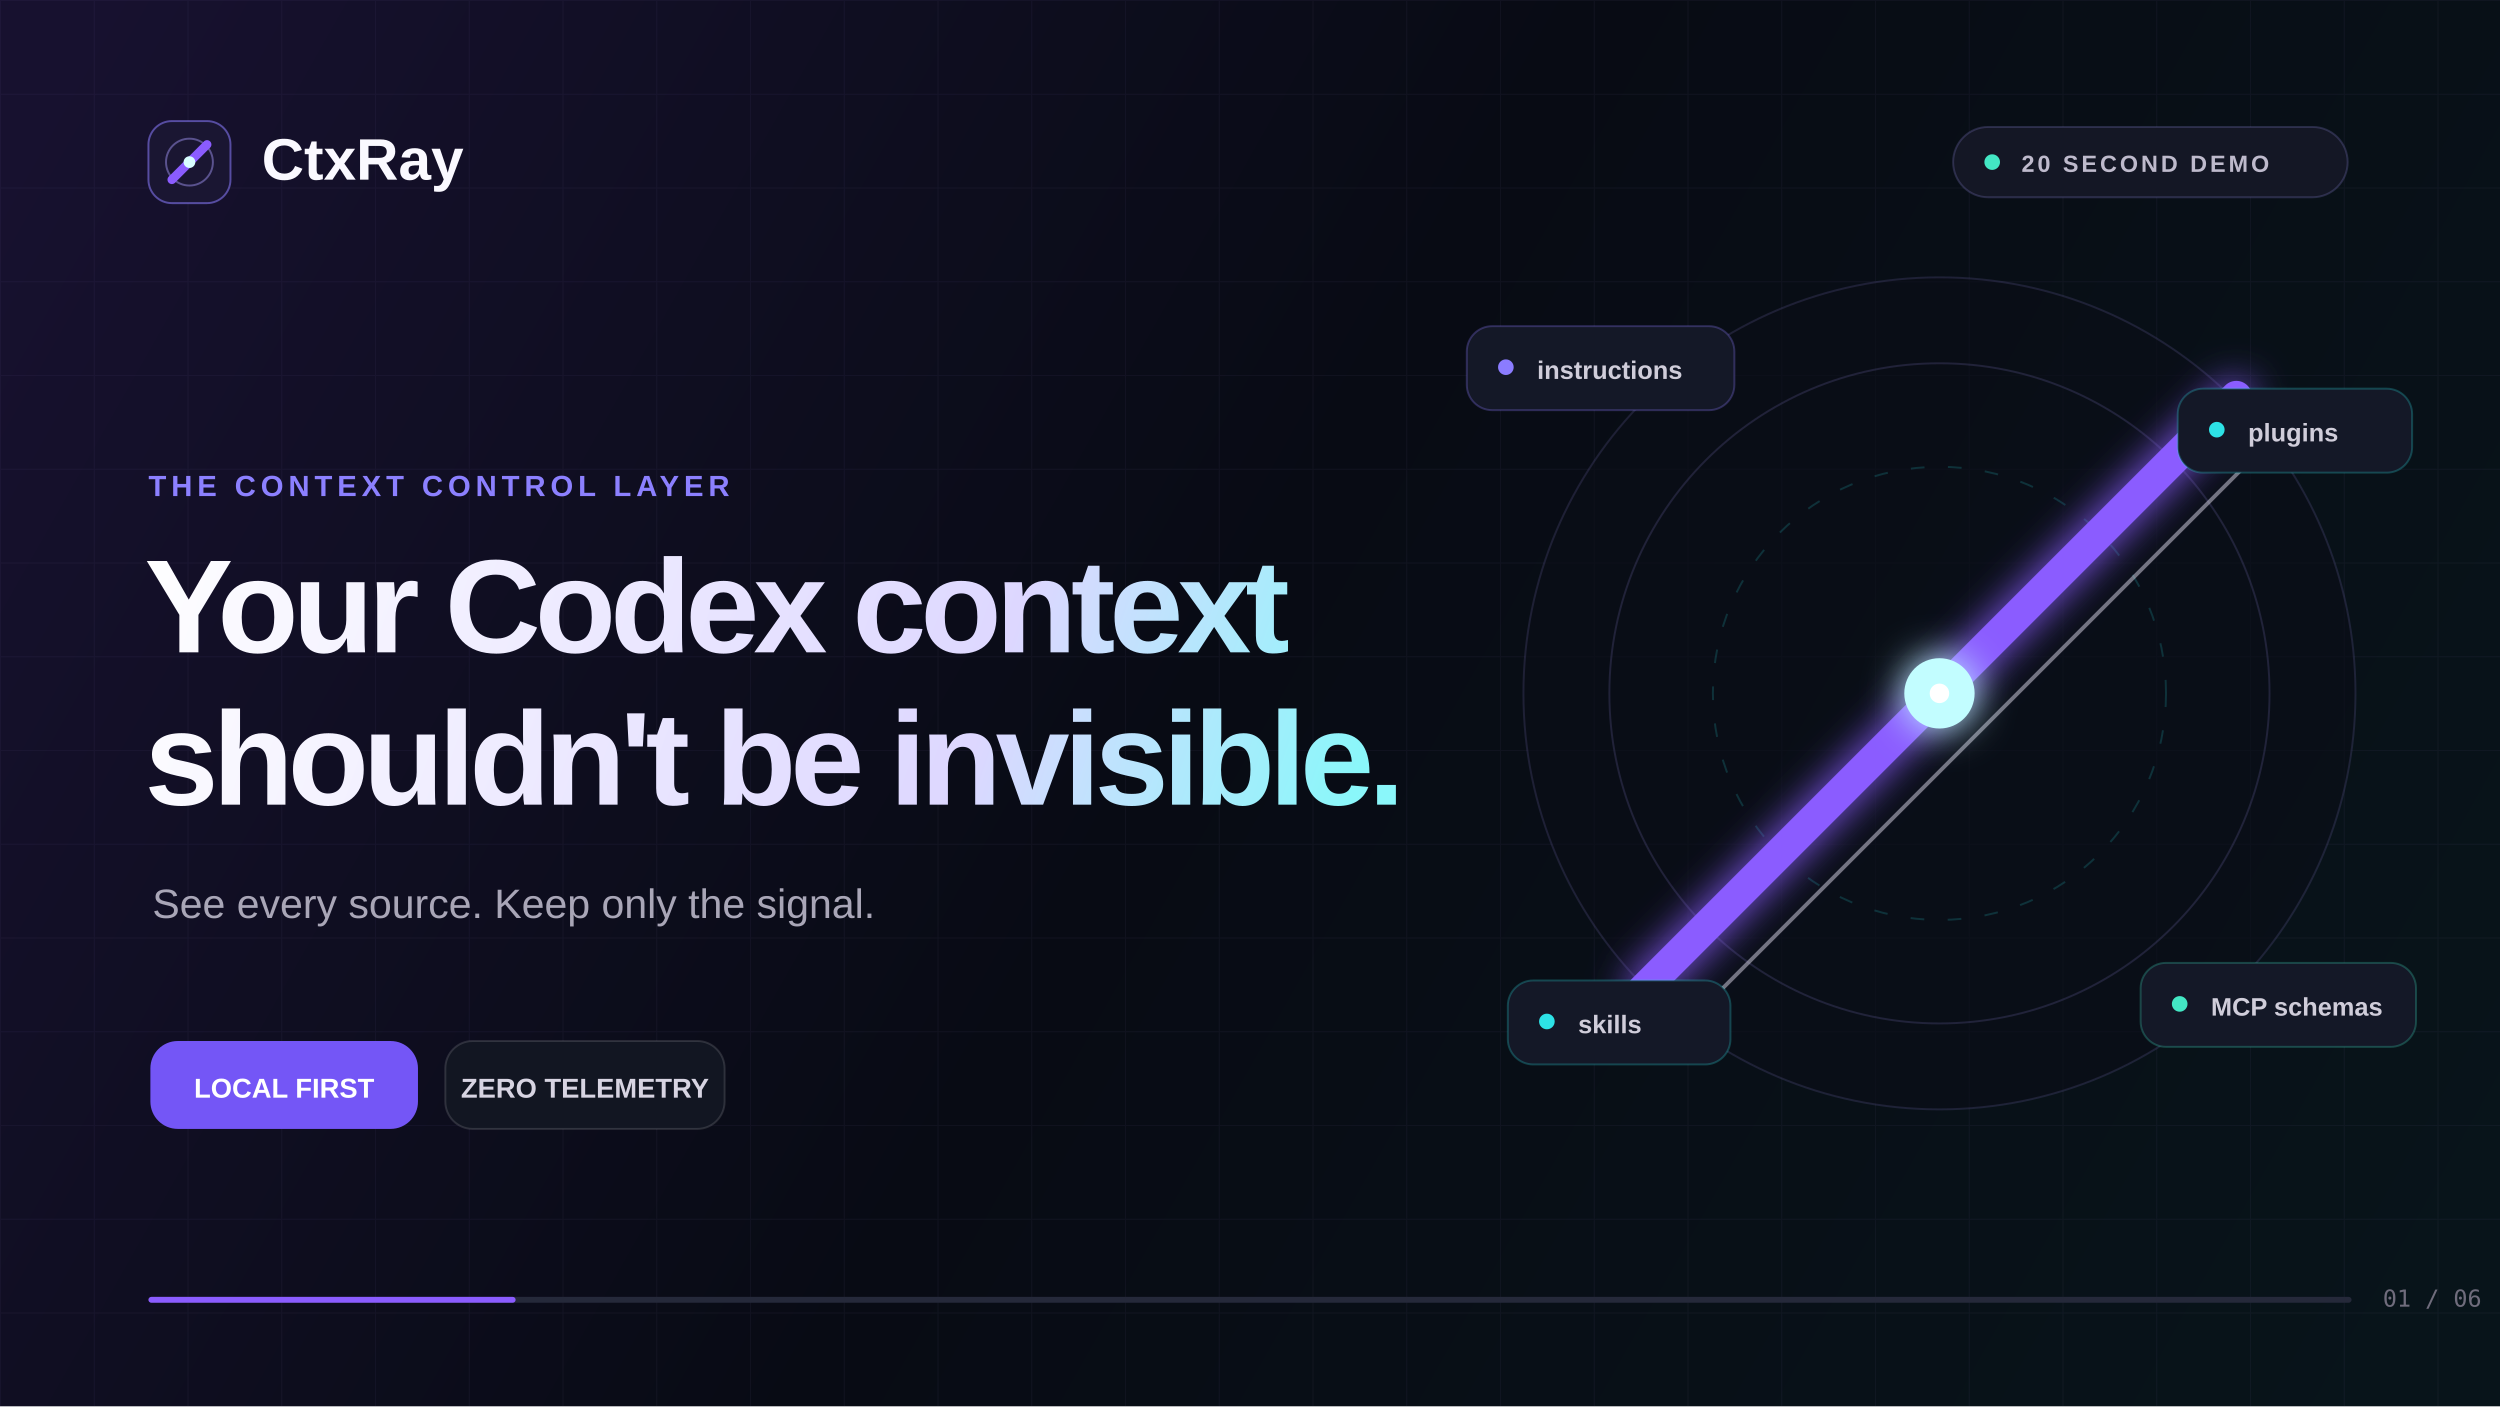
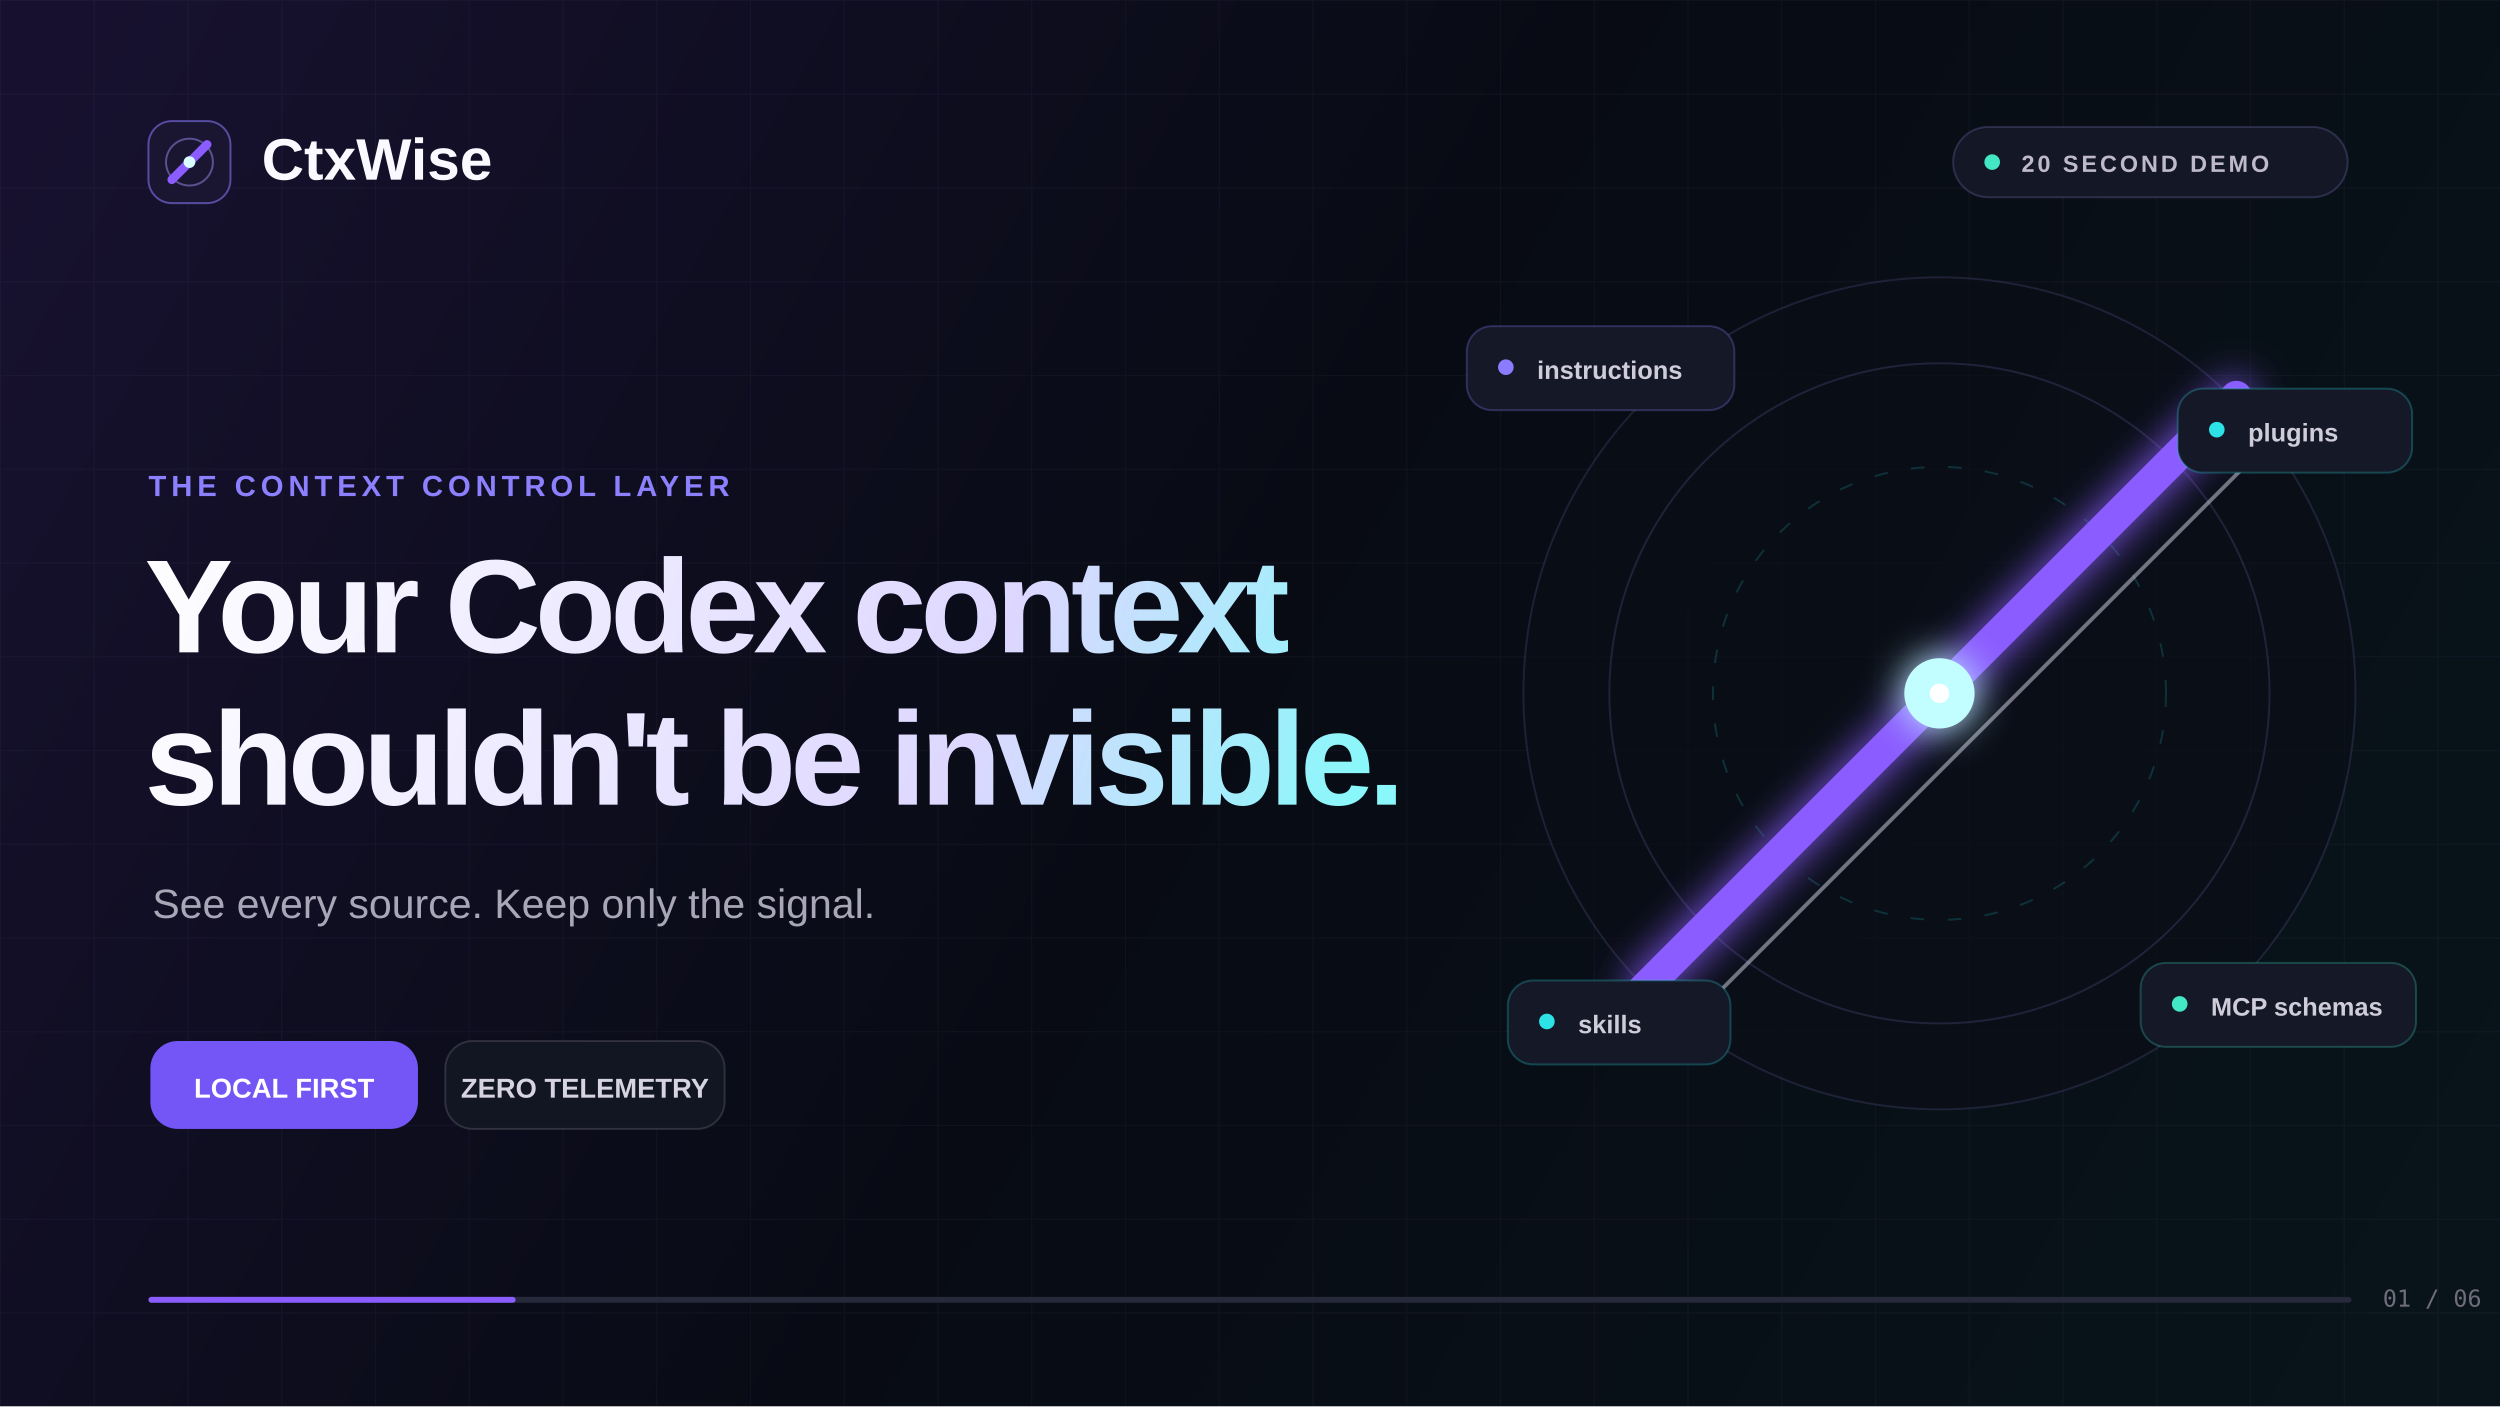
<svg xmlns="http://www.w3.org/2000/svg" width="1280" height="720" viewBox="0 0 1280 720">
  <defs>
    <linearGradient id="bg" x1="40" y1="20" x2="1240" y2="700" gradientUnits="userSpaceOnUse">
      <stop stop-color="#17112F" />
      <stop offset=".48" stop-color="#080B14" />
      <stop offset="1" stop-color="#08141A" />
    </linearGradient>
    <radialGradient id="orb" cx="0" cy="0" r="1" gradientTransform="translate(965 355) rotate(90) scale(360)">
      <stop stop-color="#7450FF" stop-opacity=".35" />
      <stop offset="1" stop-color="#7450FF" stop-opacity="0" />
    </radialGradient>
    <linearGradient id="ray" x1="826" y1="520" x2="1088" y2="258" gradientUnits="userSpaceOnUse">
      <stop stop-color="#8B5CFF" />
      <stop offset="1" stop-color="#2DE2E6" />
    </linearGradient>
    <linearGradient id="copy" x1="80" y1="230" x2="680" y2="440" gradientUnits="userSpaceOnUse">
      <stop stop-color="#FFFFFF" />
      <stop offset=".7" stop-color="#DDD7FF" />
      <stop offset="1" stop-color="#8AF7FA" />
    </linearGradient>
    <pattern id="grid" width="48" height="48" patternUnits="userSpaceOnUse">
      <path d="M48 0H0V48" fill="none" stroke="#B6ADFF" stroke-opacity=".045" />
    </pattern>
    <filter id="glow" x="-100%" y="-100%" width="300%" height="300%">
      <feGaussianBlur stdDeviation="10" result="b" />
      <feMerge>
        <feMergeNode in="b" />
        <feMergeNode in="SourceGraphic" />
      </feMerge>
    </filter>
  </defs>
  <rect width="1280" height="720" fill="url(#bg)" />
  <rect width="1280" height="720" fill="url(#grid)" />
  <rect width="1280" height="720" fill="url(#orb)" />
  <g font-family="Segoe UI, Arial, sans-serif">
    <g transform="translate(76 62)">
      <rect width="42" height="42" rx="12" fill="#1A1632" stroke="#8B7CFF" stroke-opacity=".55" />
      <circle cx="21" cy="21" r="12" fill="none" stroke="#A99BFF" stroke-opacity=".45" />
      <path d="M12 30 30 12" stroke="url(#ray)" stroke-width="4.5" stroke-linecap="round" />
      <circle cx="21" cy="21" r="3" fill="#D8FEFF" />
-       <text x="58" y="30" fill="#FAF9FF" font-size="30" font-weight="730">CtxRay</text>
+       <text x="58" y="30" fill="#FAF9FF" font-size="30" font-weight="730">CtxWise</text>
    </g>
    <g transform="translate(1000 65)">
      <rect width="202" height="36" rx="18" fill="#141725" stroke="#A99BFF" stroke-opacity=".2" />
      <circle cx="20" cy="18" r="4" fill="#43E7C4" />
      <text x="35" y="23" fill="#BEBACC" font-size="12" font-weight="650" letter-spacing="1.5">20 SECOND DEMO</text>
    </g>
    <text x="76" y="254" fill="#8C80FF" font-size="15" font-weight="700" letter-spacing="2.5">THE CONTEXT CONTROL LAYER</text>
    <text x="74" y="334" fill="url(#copy)" font-size="68" font-weight="760" letter-spacing="-3">Your Codex context</text>
    <text x="74" y="412" fill="url(#copy)" font-size="68" font-weight="760" letter-spacing="-3">shouldn't be invisible.</text>
    <text x="78" y="470" fill="#A9A6B7" font-size="21">See every source. Keep only the signal.</text>
    <g transform="translate(77 533)">
      <rect width="137" height="45" rx="14" fill="#7456F6" />
      <text x="68.5" y="29" text-anchor="middle" fill="#FFFFFF" font-size="14" font-weight="700">LOCAL FIRST</text>
      <rect x="151" width="143" height="45" rx="14" fill="#121622" stroke="#FFFFFF" stroke-opacity=".13" />
      <text x="222.5" y="29" text-anchor="middle" fill="#D7D4E2" font-size="14" font-weight="650">ZERO TELEMETRY</text>
    </g>
  </g>
  <g transform="translate(748 110)">
    <circle cx="245" cy="245" r="213" fill="#0A0E18" fill-opacity=".62" stroke="#A99BFF" stroke-opacity=".14" />
    <circle cx="245" cy="245" r="169" fill="none" stroke="#A99BFF" stroke-opacity=".15" />
    <circle cx="245" cy="245" r="116" fill="none" stroke="#2DE2E6" stroke-opacity=".17" stroke-dasharray="7 12" />
    <path d="M93 397 397 93" stroke="url(#ray)" stroke-width="16" stroke-linecap="round" filter="url(#glow)" />
    <path d="M113 417 417 113" stroke="#F2F0FF" stroke-opacity=".45" stroke-width="2" />
    <circle cx="245" cy="245" r="18" fill="#C2FDFF" filter="url(#glow)" />
    <circle cx="245" cy="245" r="5" fill="#FFFFFF" />
    <g font-family="Segoe UI, Arial, sans-serif" font-size="13" font-weight="650">
      <g transform="translate(3 57)">
        <rect width="137" height="43" rx="13" fill="#141827" stroke="#8B7CFF" stroke-opacity=".28" />
        <circle cx="20" cy="21" r="4" fill="#8B7CFF" />
        <text x="36" y="27" fill="#D0CDDA">instructions</text>
      </g>
      <g transform="translate(367 89)">
        <rect width="120" height="43" rx="13" fill="#141827" stroke="#2DE2E6" stroke-opacity=".25" />
        <circle cx="20" cy="21" r="4" fill="#2DE2E6" />
        <text x="36" y="27" fill="#D0CDDA">plugins</text>
      </g>
      <g transform="translate(24 392)">
        <rect width="114" height="43" rx="13" fill="#141827" stroke="#2DE2E6" stroke-opacity=".25" />
        <circle cx="20" cy="21" r="4" fill="#2DE2E6" />
        <text x="36" y="27" fill="#D0CDDA">skills</text>
      </g>
      <g transform="translate(348 383)">
        <rect width="141" height="43" rx="13" fill="#141827" stroke="#43E7C4" stroke-opacity=".25" />
        <circle cx="20" cy="21" r="4" fill="#43E7C4" />
        <text x="36" y="27" fill="#D0CDDA">MCP schemas</text>
      </g>
    </g>
  </g>
  <g transform="translate(76 664)">
    <rect width="1128" height="3" rx="1.5" fill="#25293A" />
    <rect width="188" height="3" rx="1.5" fill="url(#ray)" />
    <text x="1144" y="5" fill="#6F6C7C" font-family="Consolas, monospace" font-size="12">01 / 06</text>
  </g>
</svg>
